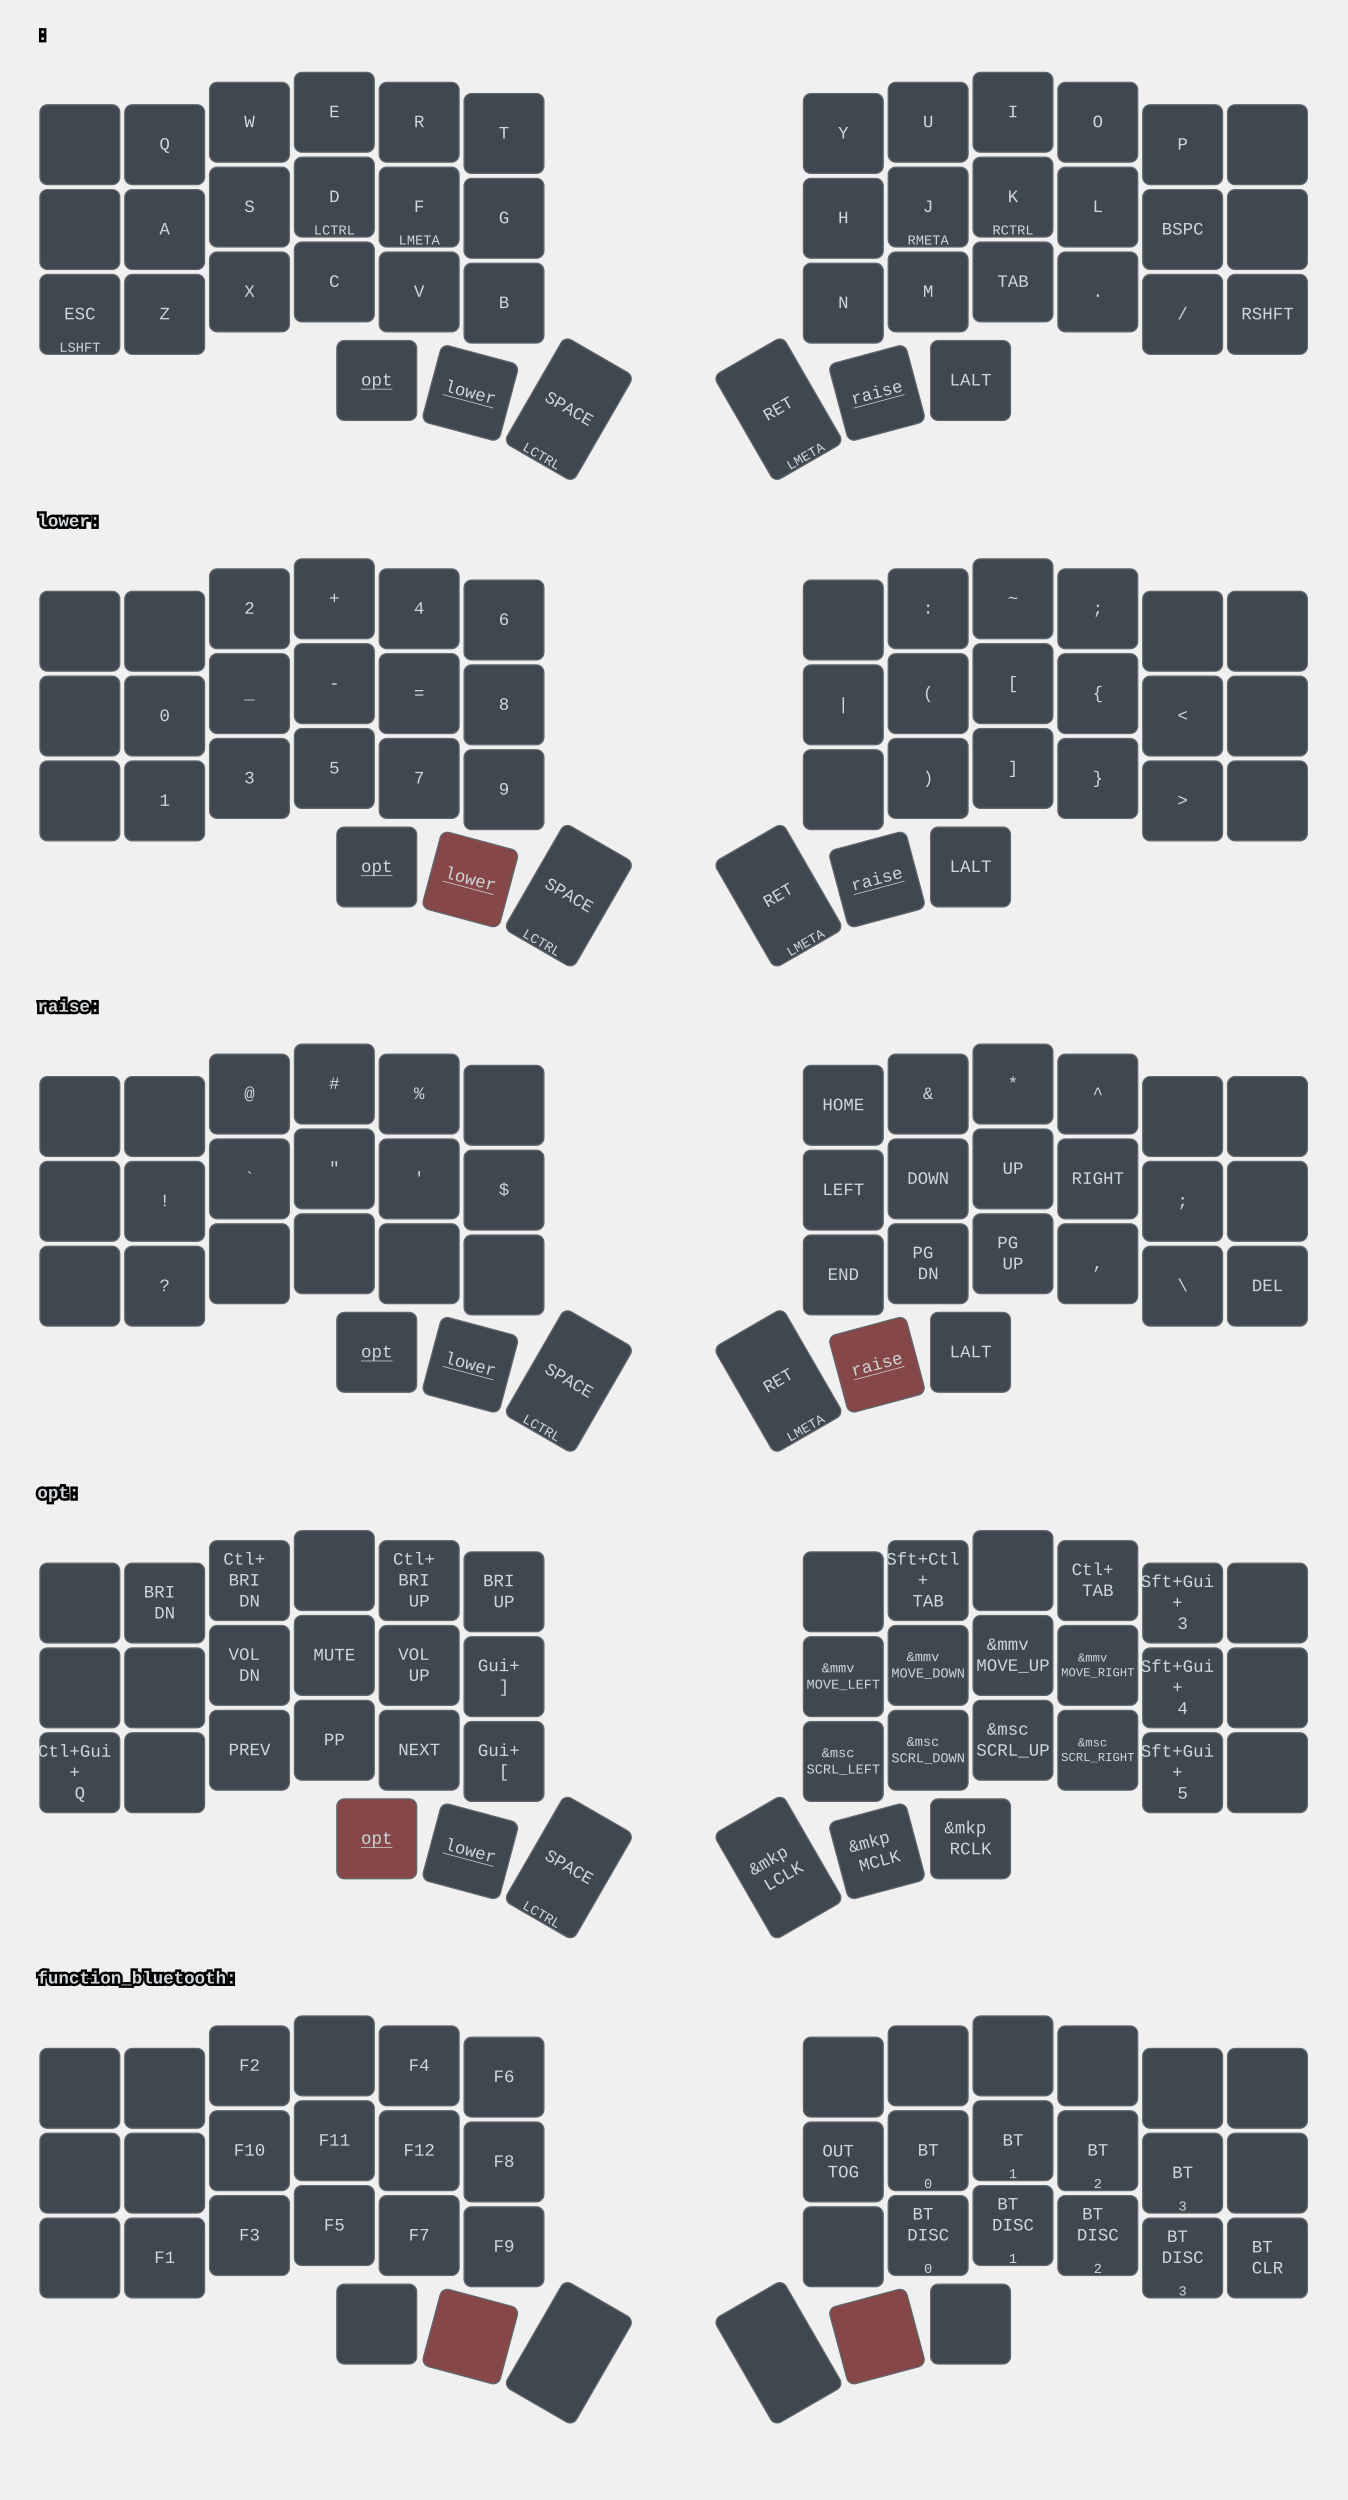
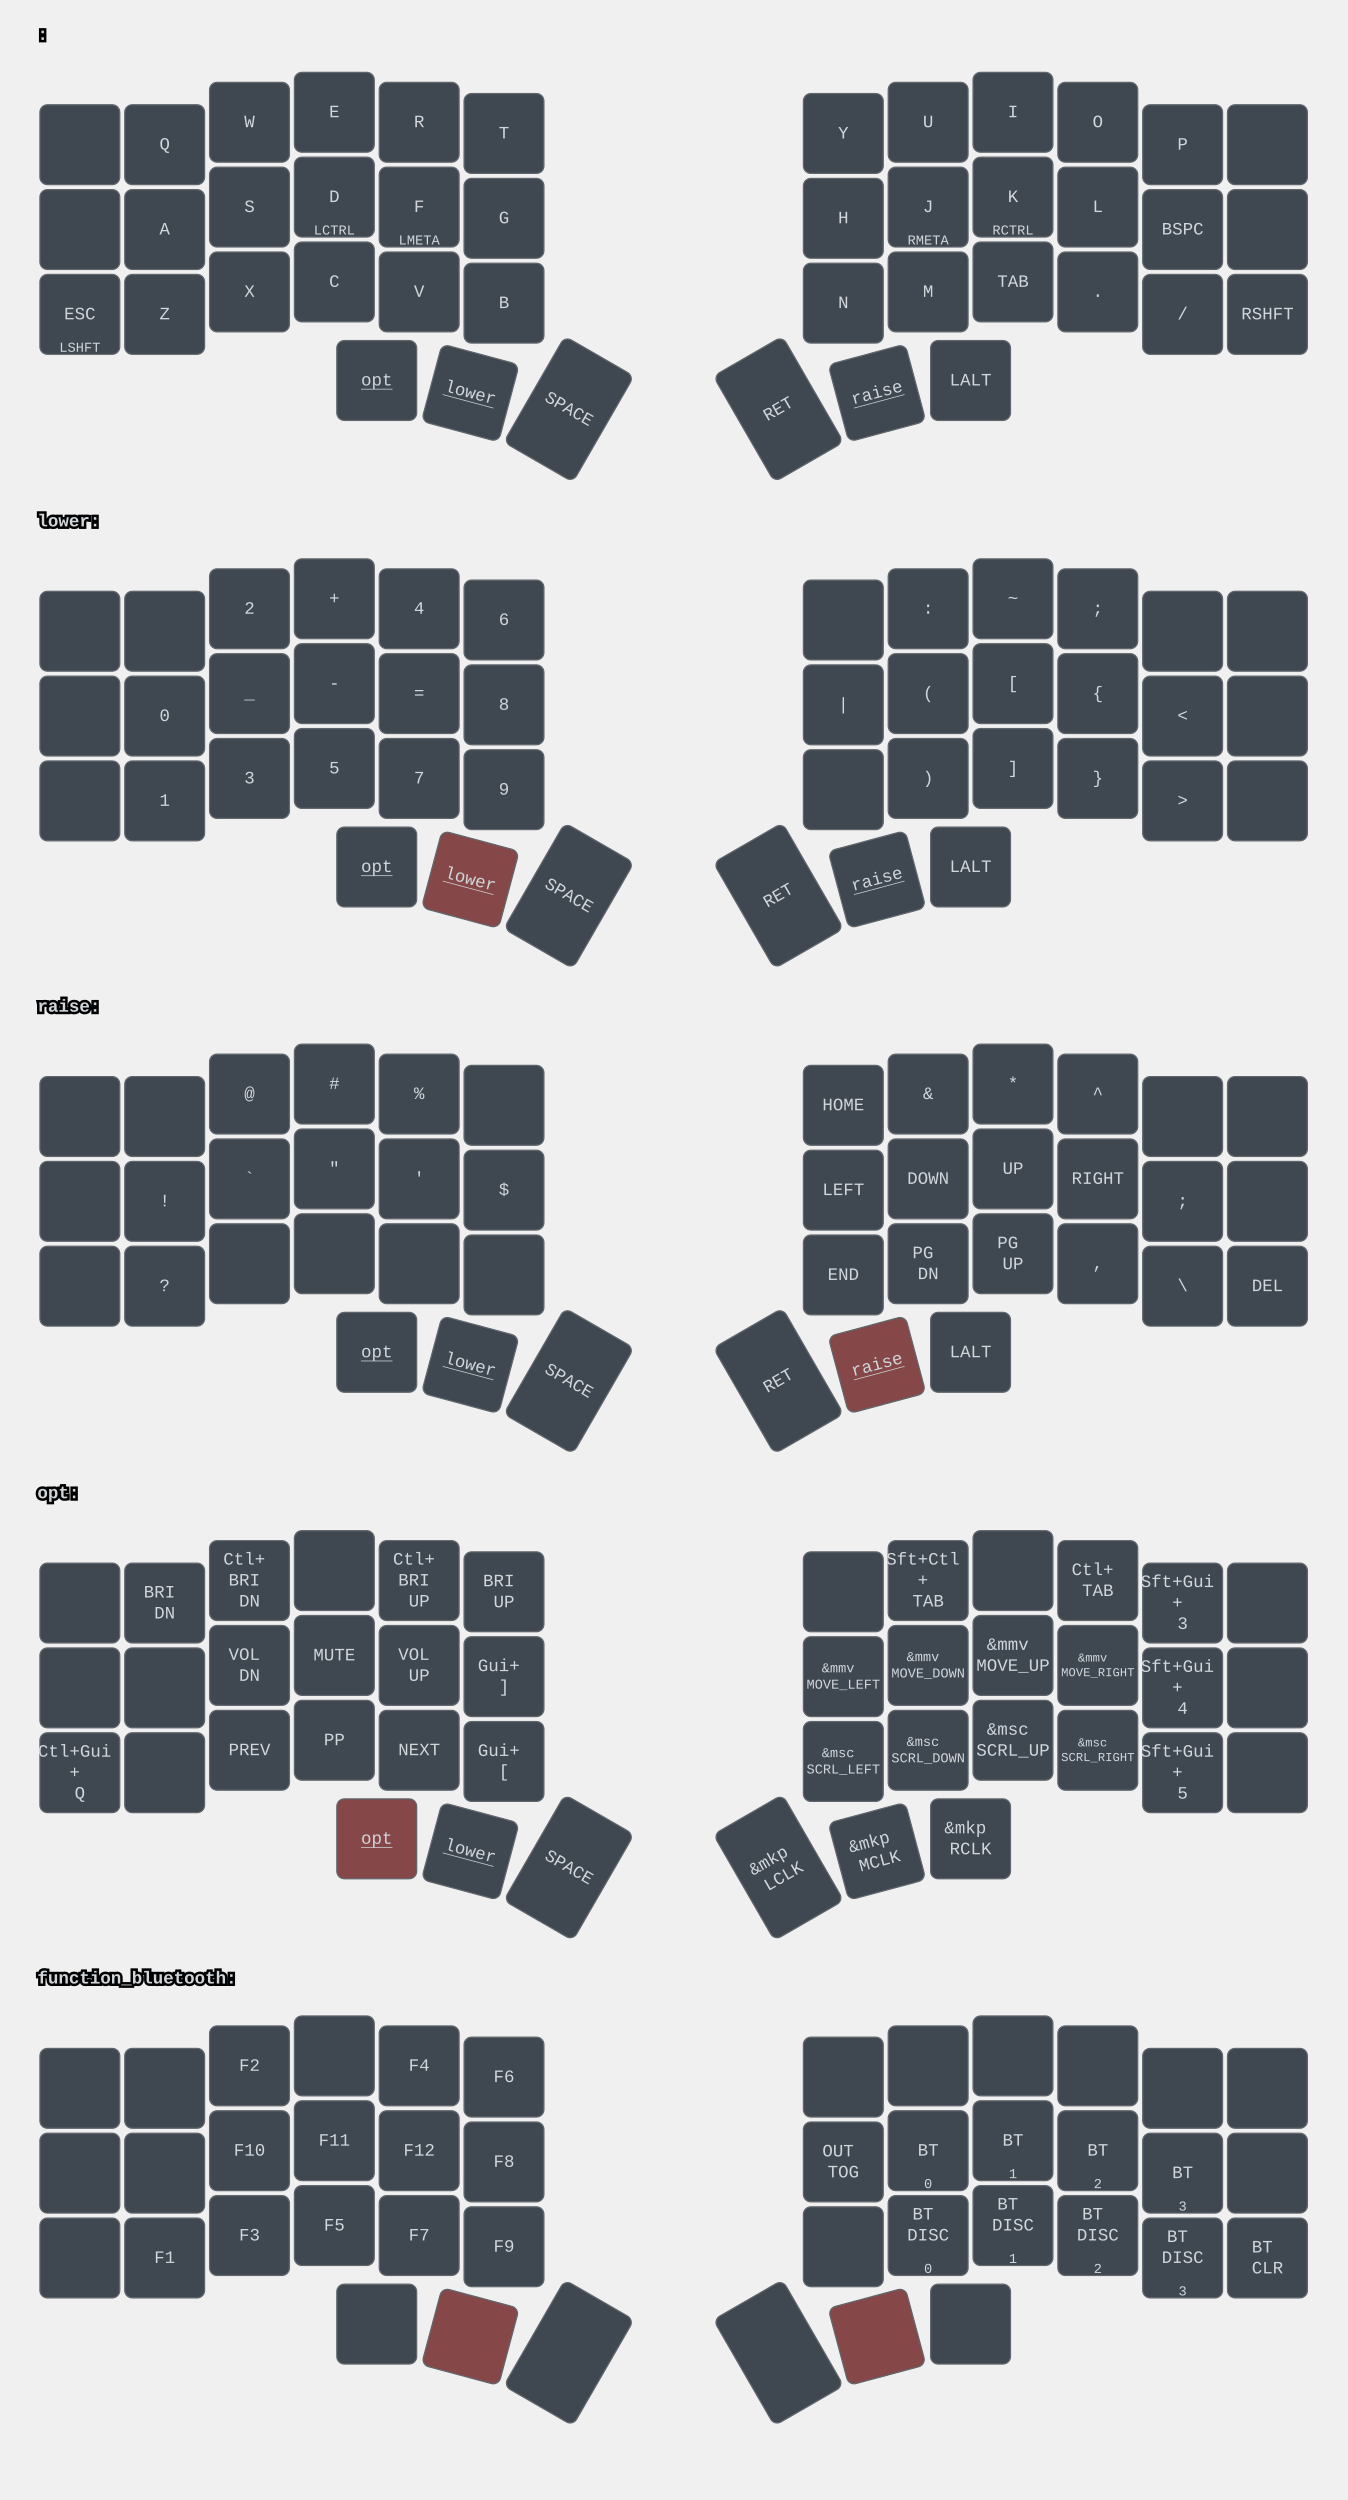
<svg xmlns="http://www.w3.org/2000/svg" width="1080" height="2004" viewBox="0 0 1080 2004" class="keymap">
  <style>/* inherit to force styles through use tags */
svg path {
    fill: inherit;
}

/* font and background color specifications */
svg.keymap {
    font-family: SFMono-Regular,Consolas,Liberation Mono,Menlo,monospace;
    font-size: 14px;
    font-kerning: normal;
    text-rendering: optimizeLegibility;
    fill: #24292e;
}

/* default key styling */
rect.key {
    fill: #f6f8fa;
}

rect.key, rect.combo {
    stroke: #c9cccf;
    stroke-width: 1;
}

/* default key side styling, only used is draw_key_sides is set */
rect.side {
    filter: brightness(90%);
}

/* color accent for combo boxes */
rect.combo, rect.combo-separate {
    fill: #cdf;
}

/* color accent for held keys */
rect.held, rect.combo.held {
    fill: #fdd;
}

/* color accent for ghost (optional) keys */
rect.ghost, rect.combo.ghost {
    stroke-dasharray: 4, 4;
    stroke-width: 2;
}

text {
    text-anchor: middle;
    dominant-baseline: middle;
}

/* styling for layer labels */
text.label {
    font-weight: bold;
    text-anchor: start;
    stroke: white;
    stroke-width: 4;
    paint-order: stroke;
}

/* styling for optional footer */
text.footer {
    text-anchor: end;
    dominant-baseline: auto;
    stroke: white;
    stroke-width: 4;
    paint-order: stroke;
}

/* styling for combo tap, and key non-tap label text */
text.combo, text.hold, text.shifted, text.left, text.right {
    font-size: 11px;
}

text.hold {
    text-anchor: middle;
    dominant-baseline: auto;
}

text.shifted {
    text-anchor: middle;
    dominant-baseline: hanging;
}

text.left {
    text-anchor: start;
}

text.right {
    text-anchor: end;
}

text.layer-activator {
    text-decoration: underline;
}

/* styling for hold/shifted label text in combo box */
text.combo.hold, text.combo.shifted, text.combo.left, text.combo.right {
    font-size: 8px;
}

/* lighter symbol for transparent keys */
text.trans {
    fill: #7b7e81;
}

/* styling for combo dendrons */
path.combo {
    stroke-width: 1;
    stroke: gray;
    fill: none;
}

/* Start Tabler Icons Cleanup */
/* cannot use height/width with glyphs */
.icon-tabler &gt; path {
    fill: inherit;
    stroke: inherit;
    stroke-width: 2;
}
/* hide tabler's default box */
.icon-tabler &gt; path[stroke="none"][fill="none"] {
    visibility: hidden;
}
/* End Tabler Icons Cleanup */

svg.keymap { fill: #d1d6db; }
rect.key { fill: #3f4750; }
rect.key, rect.combo { stroke: #60666c; }
rect.combo, rect.combo-separate { fill: #1f3d7a; }
rect.held, rect.combo.held { fill: #854747; }
text.label, text.footer { stroke: black; }
text.trans { fill: #7e8184; }
path.combo { stroke: #7f7f7f; }
</style>
  <g transform="translate(30, 0)" class="layer- ">
    <text x="0" y="28" class="label" id="x_x"> :</text>
    <g transform="translate(0, 56)">
      <g transform="translate(34, 60)" class="key keypos-0">
        <rect rx="6" ry="6" x="-32" y="-32" width="64" height="64" class="key" />
      </g>
      <g transform="translate(102, 60)" class="key keypos-1">
        <rect rx="6" ry="6" x="-32" y="-32" width="64" height="64" class="key" />
        <text x="0" y="0" class="key tap">Q</text>
      </g>
      <g transform="translate(170, 42)" class="key keypos-2">
        <rect rx="6" ry="6" x="-32" y="-32" width="64" height="64" class="key" />
        <text x="0" y="0" class="key tap">W</text>
      </g>
      <g transform="translate(238, 34)" class="key keypos-3">
        <rect rx="6" ry="6" x="-32" y="-32" width="64" height="64" class="key" />
        <text x="0" y="0" class="key tap">E</text>
      </g>
      <g transform="translate(306, 42)" class="key keypos-4">
        <rect rx="6" ry="6" x="-32" y="-32" width="64" height="64" class="key" />
        <text x="0" y="0" class="key tap">R</text>
      </g>
      <g transform="translate(374, 51)" class="key keypos-5">
        <rect rx="6" ry="6" x="-32" y="-32" width="64" height="64" class="key" />
        <text x="0" y="0" class="key tap">T</text>
      </g>
      <g transform="translate(646, 51)" class="key keypos-6">
        <rect rx="6" ry="6" x="-32" y="-32" width="64" height="64" class="key" />
        <text x="0" y="0" class="key tap">Y</text>
      </g>
      <g transform="translate(714, 42)" class="key keypos-7">
        <rect rx="6" ry="6" x="-32" y="-32" width="64" height="64" class="key" />
        <text x="0" y="0" class="key tap">U</text>
      </g>
      <g transform="translate(782, 34)" class="key keypos-8">
        <rect rx="6" ry="6" x="-32" y="-32" width="64" height="64" class="key" />
        <text x="0" y="0" class="key tap">I</text>
      </g>
      <g transform="translate(850, 42)" class="key keypos-9">
        <rect rx="6" ry="6" x="-32" y="-32" width="64" height="64" class="key" />
        <text x="0" y="0" class="key tap">O</text>
      </g>
      <g transform="translate(918, 60)" class="key keypos-10">
        <rect rx="6" ry="6" x="-32" y="-32" width="64" height="64" class="key" />
        <text x="0" y="0" class="key tap">P</text>
      </g>
      <g transform="translate(986, 60)" class="key keypos-11">
        <rect rx="6" ry="6" x="-32" y="-32" width="64" height="64" class="key" />
      </g>
      <g transform="translate(34, 128)" class="key keypos-12">
        <rect rx="6" ry="6" x="-32" y="-32" width="64" height="64" class="key" />
      </g>
      <g transform="translate(102, 128)" class="key keypos-13">
        <rect rx="6" ry="6" x="-32" y="-32" width="64" height="64" class="key" />
        <text x="0" y="0" class="key tap">A</text>
      </g>
      <g transform="translate(170, 110)" class="key keypos-14">
        <rect rx="6" ry="6" x="-32" y="-32" width="64" height="64" class="key" />
        <text x="0" y="0" class="key tap">S</text>
      </g>
      <g transform="translate(238, 102)" class="key keypos-15">
        <rect rx="6" ry="6" x="-32" y="-32" width="64" height="64" class="key" />
        <text x="0" y="0" class="key tap">D</text>
        <text x="0" y="30" class="key hold">LCTRL</text>
      </g>
      <g transform="translate(306, 110)" class="key keypos-16">
        <rect rx="6" ry="6" x="-32" y="-32" width="64" height="64" class="key" />
        <text x="0" y="0" class="key tap">F</text>
        <text x="0" y="30" class="key hold">LMETA</text>
      </g>
      <g transform="translate(374, 119)" class="key keypos-17">
        <rect rx="6" ry="6" x="-32" y="-32" width="64" height="64" class="key" />
        <text x="0" y="0" class="key tap">G</text>
      </g>
      <g transform="translate(646, 119)" class="key keypos-18">
        <rect rx="6" ry="6" x="-32" y="-32" width="64" height="64" class="key" />
        <text x="0" y="0" class="key tap">H</text>
      </g>
      <g transform="translate(714, 110)" class="key keypos-19">
        <rect rx="6" ry="6" x="-32" y="-32" width="64" height="64" class="key" />
        <text x="0" y="0" class="key tap">J</text>
        <text x="0" y="30" class="key hold">RMETA</text>
      </g>
      <g transform="translate(782, 102)" class="key keypos-20">
        <rect rx="6" ry="6" x="-32" y="-32" width="64" height="64" class="key" />
        <text x="0" y="0" class="key tap">K</text>
        <text x="0" y="30" class="key hold">RCTRL</text>
      </g>
      <g transform="translate(850, 110)" class="key keypos-21">
        <rect rx="6" ry="6" x="-32" y="-32" width="64" height="64" class="key" />
        <text x="0" y="0" class="key tap">L</text>
      </g>
      <g transform="translate(918, 128)" class="key keypos-22">
        <rect rx="6" ry="6" x="-32" y="-32" width="64" height="64" class="key" />
        <text x="0" y="0" class="key tap">BSPC</text>
      </g>
      <g transform="translate(986, 128)" class="key keypos-23">
        <rect rx="6" ry="6" x="-32" y="-32" width="64" height="64" class="key" />
      </g>
      <g transform="translate(34, 196)" class="key keypos-24">
        <rect rx="6" ry="6" x="-32" y="-32" width="64" height="64" class="key" />
        <text x="0" y="0" class="key tap">ESC</text>
        <text x="0" y="30" class="key hold">LSHFT</text>
      </g>
      <g transform="translate(102, 196)" class="key keypos-25">
        <rect rx="6" ry="6" x="-32" y="-32" width="64" height="64" class="key" />
        <text x="0" y="0" class="key tap">Z</text>
      </g>
      <g transform="translate(170, 178)" class="key keypos-26">
        <rect rx="6" ry="6" x="-32" y="-32" width="64" height="64" class="key" />
        <text x="0" y="0" class="key tap">X</text>
      </g>
      <g transform="translate(238, 170)" class="key keypos-27">
        <rect rx="6" ry="6" x="-32" y="-32" width="64" height="64" class="key" />
        <text x="0" y="0" class="key tap">C</text>
      </g>
      <g transform="translate(306, 178)" class="key keypos-28">
        <rect rx="6" ry="6" x="-32" y="-32" width="64" height="64" class="key" />
        <text x="0" y="0" class="key tap">V</text>
      </g>
      <g transform="translate(374, 187)" class="key keypos-29">
        <rect rx="6" ry="6" x="-32" y="-32" width="64" height="64" class="key" />
        <text x="0" y="0" class="key tap">B</text>
      </g>
      <g transform="translate(646, 187)" class="key keypos-30">
        <rect rx="6" ry="6" x="-32" y="-32" width="64" height="64" class="key" />
        <text x="0" y="0" class="key tap">N</text>
      </g>
      <g transform="translate(714, 178)" class="key keypos-31">
        <rect rx="6" ry="6" x="-32" y="-32" width="64" height="64" class="key" />
        <text x="0" y="0" class="key tap">M</text>
      </g>
      <g transform="translate(782, 170)" class="key keypos-32">
        <rect rx="6" ry="6" x="-32" y="-32" width="64" height="64" class="key" />
        <text x="0" y="0" class="key tap">TAB</text>
      </g>
      <g transform="translate(850, 178)" class="key keypos-33">
        <rect rx="6" ry="6" x="-32" y="-32" width="64" height="64" class="key" />
        <text x="0" y="0" class="key tap">.</text>
      </g>
      <g transform="translate(918, 196)" class="key keypos-34">
        <rect rx="6" ry="6" x="-32" y="-32" width="64" height="64" class="key" />
        <text x="0" y="0" class="key tap">/</text>
      </g>
      <g transform="translate(986, 196)" class="key keypos-35">
        <rect rx="6" ry="6" x="-32" y="-32" width="64" height="64" class="key" />
        <text x="0" y="0" class="key tap">RSHFT</text>
      </g>
      <g transform="translate(272, 249)" class="key keypos-36">
        <rect rx="6" ry="6" x="-32" y="-32" width="64" height="64" class="key" />
        <a href="#opt">
          <text x="0" y="0" class="key tap layer-activator">opt</text>
        </a>
      </g>
      <g transform="translate(347, 259) rotate(15.0)" class="key keypos-37">
        <rect rx="6" ry="6" x="-32" y="-32" width="64" height="64" class="key" />
        <a href="#lower">
          <text x="0" y="0" class="key tap layer-activator">lower</text>
        </a>
      </g>
      <g transform="translate(426, 272) rotate(30.0)" class="key keypos-38">
        <rect rx="6" ry="6" x="-32" y="-49" width="64" height="98" class="key" />
        <text x="0" y="0" class="key tap">SPACE</text>
-         <text x="0" y="47" class="key hold">LCTRL</text>
      </g>
      <g transform="translate(594, 272) rotate(-30.0)" class="key keypos-39">
        <rect rx="6" ry="6" x="-32" y="-49" width="64" height="98" class="key" />
        <text x="0" y="0" class="key tap">RET</text>
-         <text x="0" y="47" class="key hold">LMETA</text>
      </g>
      <g transform="translate(673, 259) rotate(-15.0)" class="key keypos-40">
        <rect rx="6" ry="6" x="-32" y="-32" width="64" height="64" class="key" />
        <a href="#raise">
          <text x="0" y="0" class="key tap layer-activator">raise</text>
        </a>
      </g>
      <g transform="translate(748, 249)" class="key keypos-41">
        <rect rx="6" ry="6" x="-32" y="-32" width="64" height="64" class="key" />
        <text x="0" y="0" class="key tap">LALT</text>
      </g>
    </g>
  </g>
  <g transform="translate(30, 390)" class="layer-lower">
    <text x="0" y="28" class="label" id="lower">lower:</text>
    <g transform="translate(0, 56)">
      <g transform="translate(34, 60)" class="key keypos-0">
        <rect rx="6" ry="6" x="-32" y="-32" width="64" height="64" class="key" />
      </g>
      <g transform="translate(102, 60)" class="key keypos-1">
        <rect rx="6" ry="6" x="-32" y="-32" width="64" height="64" class="key" />
      </g>
      <g transform="translate(170, 42)" class="key keypos-2">
        <rect rx="6" ry="6" x="-32" y="-32" width="64" height="64" class="key" />
        <text x="0" y="0" class="key tap">2</text>
      </g>
      <g transform="translate(238, 34)" class="key keypos-3">
        <rect rx="6" ry="6" x="-32" y="-32" width="64" height="64" class="key" />
        <text x="0" y="0" class="key tap">+</text>
      </g>
      <g transform="translate(306, 42)" class="key keypos-4">
        <rect rx="6" ry="6" x="-32" y="-32" width="64" height="64" class="key" />
        <text x="0" y="0" class="key tap">4</text>
      </g>
      <g transform="translate(374, 51)" class="key keypos-5">
        <rect rx="6" ry="6" x="-32" y="-32" width="64" height="64" class="key" />
        <text x="0" y="0" class="key tap">6</text>
      </g>
      <g transform="translate(646, 51)" class="key keypos-6">
        <rect rx="6" ry="6" x="-32" y="-32" width="64" height="64" class="key" />
      </g>
      <g transform="translate(714, 42)" class="key keypos-7">
        <rect rx="6" ry="6" x="-32" y="-32" width="64" height="64" class="key" />
        <text x="0" y="0" class="key tap">:</text>
      </g>
      <g transform="translate(782, 34)" class="key keypos-8">
        <rect rx="6" ry="6" x="-32" y="-32" width="64" height="64" class="key" />
        <text x="0" y="0" class="key tap">~</text>
      </g>
      <g transform="translate(850, 42)" class="key keypos-9">
        <rect rx="6" ry="6" x="-32" y="-32" width="64" height="64" class="key" />
        <text x="0" y="0" class="key tap">;</text>
      </g>
      <g transform="translate(918, 60)" class="key keypos-10">
        <rect rx="6" ry="6" x="-32" y="-32" width="64" height="64" class="key" />
      </g>
      <g transform="translate(986, 60)" class="key keypos-11">
        <rect rx="6" ry="6" x="-32" y="-32" width="64" height="64" class="key" />
      </g>
      <g transform="translate(34, 128)" class="key keypos-12">
        <rect rx="6" ry="6" x="-32" y="-32" width="64" height="64" class="key" />
      </g>
      <g transform="translate(102, 128)" class="key keypos-13">
        <rect rx="6" ry="6" x="-32" y="-32" width="64" height="64" class="key" />
        <text x="0" y="0" class="key tap">0</text>
      </g>
      <g transform="translate(170, 110)" class="key keypos-14">
        <rect rx="6" ry="6" x="-32" y="-32" width="64" height="64" class="key" />
        <text x="0" y="0" class="key tap">_</text>
      </g>
      <g transform="translate(238, 102)" class="key keypos-15">
        <rect rx="6" ry="6" x="-32" y="-32" width="64" height="64" class="key" />
        <text x="0" y="0" class="key tap">-</text>
      </g>
      <g transform="translate(306, 110)" class="key keypos-16">
        <rect rx="6" ry="6" x="-32" y="-32" width="64" height="64" class="key" />
        <text x="0" y="0" class="key tap">=</text>
      </g>
      <g transform="translate(374, 119)" class="key keypos-17">
        <rect rx="6" ry="6" x="-32" y="-32" width="64" height="64" class="key" />
        <text x="0" y="0" class="key tap">8</text>
      </g>
      <g transform="translate(646, 119)" class="key keypos-18">
        <rect rx="6" ry="6" x="-32" y="-32" width="64" height="64" class="key" />
        <text x="0" y="0" class="key tap">|</text>
      </g>
      <g transform="translate(714, 110)" class="key keypos-19">
        <rect rx="6" ry="6" x="-32" y="-32" width="64" height="64" class="key" />
        <text x="0" y="0" class="key tap">(</text>
      </g>
      <g transform="translate(782, 102)" class="key keypos-20">
        <rect rx="6" ry="6" x="-32" y="-32" width="64" height="64" class="key" />
        <text x="0" y="0" class="key tap">[</text>
      </g>
      <g transform="translate(850, 110)" class="key keypos-21">
        <rect rx="6" ry="6" x="-32" y="-32" width="64" height="64" class="key" />
        <text x="0" y="0" class="key tap">{</text>
      </g>
      <g transform="translate(918, 128)" class="key keypos-22">
        <rect rx="6" ry="6" x="-32" y="-32" width="64" height="64" class="key" />
        <text x="0" y="0" class="key tap">&lt;</text>
      </g>
      <g transform="translate(986, 128)" class="key keypos-23">
        <rect rx="6" ry="6" x="-32" y="-32" width="64" height="64" class="key" />
      </g>
      <g transform="translate(34, 196)" class="key keypos-24">
        <rect rx="6" ry="6" x="-32" y="-32" width="64" height="64" class="key" />
      </g>
      <g transform="translate(102, 196)" class="key keypos-25">
        <rect rx="6" ry="6" x="-32" y="-32" width="64" height="64" class="key" />
        <text x="0" y="0" class="key tap">1</text>
      </g>
      <g transform="translate(170, 178)" class="key keypos-26">
        <rect rx="6" ry="6" x="-32" y="-32" width="64" height="64" class="key" />
        <text x="0" y="0" class="key tap">3</text>
      </g>
      <g transform="translate(238, 170)" class="key keypos-27">
        <rect rx="6" ry="6" x="-32" y="-32" width="64" height="64" class="key" />
        <text x="0" y="0" class="key tap">5</text>
      </g>
      <g transform="translate(306, 178)" class="key keypos-28">
        <rect rx="6" ry="6" x="-32" y="-32" width="64" height="64" class="key" />
        <text x="0" y="0" class="key tap">7</text>
      </g>
      <g transform="translate(374, 187)" class="key keypos-29">
        <rect rx="6" ry="6" x="-32" y="-32" width="64" height="64" class="key" />
        <text x="0" y="0" class="key tap">9</text>
      </g>
      <g transform="translate(646, 187)" class="key keypos-30">
        <rect rx="6" ry="6" x="-32" y="-32" width="64" height="64" class="key" />
      </g>
      <g transform="translate(714, 178)" class="key keypos-31">
        <rect rx="6" ry="6" x="-32" y="-32" width="64" height="64" class="key" />
        <text x="0" y="0" class="key tap">)</text>
      </g>
      <g transform="translate(782, 170)" class="key keypos-32">
        <rect rx="6" ry="6" x="-32" y="-32" width="64" height="64" class="key" />
        <text x="0" y="0" class="key tap">]</text>
      </g>
      <g transform="translate(850, 178)" class="key keypos-33">
        <rect rx="6" ry="6" x="-32" y="-32" width="64" height="64" class="key" />
        <text x="0" y="0" class="key tap">}</text>
      </g>
      <g transform="translate(918, 196)" class="key keypos-34">
        <rect rx="6" ry="6" x="-32" y="-32" width="64" height="64" class="key" />
        <text x="0" y="0" class="key tap">&gt;</text>
      </g>
      <g transform="translate(986, 196)" class="key keypos-35">
        <rect rx="6" ry="6" x="-32" y="-32" width="64" height="64" class="key" />
      </g>
      <g transform="translate(272, 249)" class="key keypos-36">
        <rect rx="6" ry="6" x="-32" y="-32" width="64" height="64" class="key" />
        <a href="#opt">
          <text x="0" y="0" class="key tap layer-activator">opt</text>
        </a>
      </g>
      <g transform="translate(347, 259) rotate(15.0)" class="key held keypos-37">
        <rect rx="6" ry="6" x="-32" y="-32" width="64" height="64" class="key held" />
        <a href="#lower">
          <text x="0" y="0" class="key held tap layer-activator">lower</text>
        </a>
      </g>
      <g transform="translate(426, 272) rotate(30.0)" class="key keypos-38">
        <rect rx="6" ry="6" x="-32" y="-49" width="64" height="98" class="key" />
        <text x="0" y="0" class="key tap">SPACE</text>
-         <text x="0" y="47" class="key hold">LCTRL</text>
      </g>
      <g transform="translate(594, 272) rotate(-30.0)" class="key keypos-39">
        <rect rx="6" ry="6" x="-32" y="-49" width="64" height="98" class="key" />
        <text x="0" y="0" class="key tap">RET</text>
-         <text x="0" y="47" class="key hold">LMETA</text>
      </g>
      <g transform="translate(673, 259) rotate(-15.0)" class="key keypos-40">
        <rect rx="6" ry="6" x="-32" y="-32" width="64" height="64" class="key" />
        <a href="#raise">
          <text x="0" y="0" class="key tap layer-activator">raise</text>
        </a>
      </g>
      <g transform="translate(748, 249)" class="key keypos-41">
        <rect rx="6" ry="6" x="-32" y="-32" width="64" height="64" class="key" />
        <text x="0" y="0" class="key tap">LALT</text>
      </g>
    </g>
  </g>
  <g transform="translate(30, 779)" class="layer-raise">
    <text x="0" y="28" class="label" id="raise">raise:</text>
    <g transform="translate(0, 56)">
      <g transform="translate(34, 60)" class="key keypos-0">
        <rect rx="6" ry="6" x="-32" y="-32" width="64" height="64" class="key" />
      </g>
      <g transform="translate(102, 60)" class="key keypos-1">
        <rect rx="6" ry="6" x="-32" y="-32" width="64" height="64" class="key" />
      </g>
      <g transform="translate(170, 42)" class="key keypos-2">
        <rect rx="6" ry="6" x="-32" y="-32" width="64" height="64" class="key" />
        <text x="0" y="0" class="key tap">@</text>
      </g>
      <g transform="translate(238, 34)" class="key keypos-3">
        <rect rx="6" ry="6" x="-32" y="-32" width="64" height="64" class="key" />
        <text x="0" y="0" class="key tap">#</text>
      </g>
      <g transform="translate(306, 42)" class="key keypos-4">
        <rect rx="6" ry="6" x="-32" y="-32" width="64" height="64" class="key" />
        <text x="0" y="0" class="key tap">%</text>
      </g>
      <g transform="translate(374, 51)" class="key keypos-5">
        <rect rx="6" ry="6" x="-32" y="-32" width="64" height="64" class="key" />
      </g>
      <g transform="translate(646, 51)" class="key keypos-6">
        <rect rx="6" ry="6" x="-32" y="-32" width="64" height="64" class="key" />
        <text x="0" y="0" class="key tap">HOME</text>
      </g>
      <g transform="translate(714, 42)" class="key keypos-7">
        <rect rx="6" ry="6" x="-32" y="-32" width="64" height="64" class="key" />
        <text x="0" y="0" class="key tap">&amp;</text>
      </g>
      <g transform="translate(782, 34)" class="key keypos-8">
        <rect rx="6" ry="6" x="-32" y="-32" width="64" height="64" class="key" />
        <text x="0" y="0" class="key tap">*</text>
      </g>
      <g transform="translate(850, 42)" class="key keypos-9">
        <rect rx="6" ry="6" x="-32" y="-32" width="64" height="64" class="key" />
        <text x="0" y="0" class="key tap">^</text>
      </g>
      <g transform="translate(918, 60)" class="key keypos-10">
        <rect rx="6" ry="6" x="-32" y="-32" width="64" height="64" class="key" />
      </g>
      <g transform="translate(986, 60)" class="key keypos-11">
        <rect rx="6" ry="6" x="-32" y="-32" width="64" height="64" class="key" />
      </g>
      <g transform="translate(34, 128)" class="key keypos-12">
        <rect rx="6" ry="6" x="-32" y="-32" width="64" height="64" class="key" />
      </g>
      <g transform="translate(102, 128)" class="key keypos-13">
        <rect rx="6" ry="6" x="-32" y="-32" width="64" height="64" class="key" />
        <text x="0" y="0" class="key tap">!</text>
      </g>
      <g transform="translate(170, 110)" class="key keypos-14">
        <rect rx="6" ry="6" x="-32" y="-32" width="64" height="64" class="key" />
        <text x="0" y="0" class="key tap">`</text>
      </g>
      <g transform="translate(238, 102)" class="key keypos-15">
        <rect rx="6" ry="6" x="-32" y="-32" width="64" height="64" class="key" />
        <text x="0" y="0" class="key tap">"</text>
      </g>
      <g transform="translate(306, 110)" class="key keypos-16">
        <rect rx="6" ry="6" x="-32" y="-32" width="64" height="64" class="key" />
        <text x="0" y="0" class="key tap">'</text>
      </g>
      <g transform="translate(374, 119)" class="key keypos-17">
        <rect rx="6" ry="6" x="-32" y="-32" width="64" height="64" class="key" />
        <text x="0" y="0" class="key tap">$</text>
      </g>
      <g transform="translate(646, 119)" class="key keypos-18">
        <rect rx="6" ry="6" x="-32" y="-32" width="64" height="64" class="key" />
        <text x="0" y="0" class="key tap">LEFT</text>
      </g>
      <g transform="translate(714, 110)" class="key keypos-19">
        <rect rx="6" ry="6" x="-32" y="-32" width="64" height="64" class="key" />
        <text x="0" y="0" class="key tap">DOWN</text>
      </g>
      <g transform="translate(782, 102)" class="key keypos-20">
        <rect rx="6" ry="6" x="-32" y="-32" width="64" height="64" class="key" />
        <text x="0" y="0" class="key tap">UP</text>
      </g>
      <g transform="translate(850, 110)" class="key keypos-21">
        <rect rx="6" ry="6" x="-32" y="-32" width="64" height="64" class="key" />
        <text x="0" y="0" class="key tap">RIGHT</text>
      </g>
      <g transform="translate(918, 128)" class="key keypos-22">
        <rect rx="6" ry="6" x="-32" y="-32" width="64" height="64" class="key" />
        <text x="0" y="0" class="key tap">;</text>
      </g>
      <g transform="translate(986, 128)" class="key keypos-23">
        <rect rx="6" ry="6" x="-32" y="-32" width="64" height="64" class="key" />
      </g>
      <g transform="translate(34, 196)" class="key keypos-24">
        <rect rx="6" ry="6" x="-32" y="-32" width="64" height="64" class="key" />
      </g>
      <g transform="translate(102, 196)" class="key keypos-25">
        <rect rx="6" ry="6" x="-32" y="-32" width="64" height="64" class="key" />
        <text x="0" y="0" class="key tap">?</text>
      </g>
      <g transform="translate(170, 178)" class="key keypos-26">
        <rect rx="6" ry="6" x="-32" y="-32" width="64" height="64" class="key" />
      </g>
      <g transform="translate(238, 170)" class="key keypos-27">
        <rect rx="6" ry="6" x="-32" y="-32" width="64" height="64" class="key" />
      </g>
      <g transform="translate(306, 178)" class="key keypos-28">
        <rect rx="6" ry="6" x="-32" y="-32" width="64" height="64" class="key" />
      </g>
      <g transform="translate(374, 187)" class="key keypos-29">
        <rect rx="6" ry="6" x="-32" y="-32" width="64" height="64" class="key" />
      </g>
      <g transform="translate(646, 187)" class="key keypos-30">
        <rect rx="6" ry="6" x="-32" y="-32" width="64" height="64" class="key" />
        <text x="0" y="0" class="key tap">END</text>
      </g>
      <g transform="translate(714, 178)" class="key keypos-31">
        <rect rx="6" ry="6" x="-32" y="-32" width="64" height="64" class="key" />
        <text x="0" y="0" class="key tap">
          <tspan x="0" dy="-0.6em">PG</tspan>
          <tspan x="0" dy="1.2em">DN</tspan>
        </text>
      </g>
      <g transform="translate(782, 170)" class="key keypos-32">
        <rect rx="6" ry="6" x="-32" y="-32" width="64" height="64" class="key" />
        <text x="0" y="0" class="key tap">
          <tspan x="0" dy="-0.6em">PG</tspan>
          <tspan x="0" dy="1.2em">UP</tspan>
        </text>
      </g>
      <g transform="translate(850, 178)" class="key keypos-33">
        <rect rx="6" ry="6" x="-32" y="-32" width="64" height="64" class="key" />
        <text x="0" y="0" class="key tap">,</text>
      </g>
      <g transform="translate(918, 196)" class="key keypos-34">
        <rect rx="6" ry="6" x="-32" y="-32" width="64" height="64" class="key" />
        <text x="0" y="0" class="key tap">\</text>
      </g>
      <g transform="translate(986, 196)" class="key keypos-35">
        <rect rx="6" ry="6" x="-32" y="-32" width="64" height="64" class="key" />
        <text x="0" y="0" class="key tap">DEL</text>
      </g>
      <g transform="translate(272, 249)" class="key keypos-36">
        <rect rx="6" ry="6" x="-32" y="-32" width="64" height="64" class="key" />
        <a href="#opt">
          <text x="0" y="0" class="key tap layer-activator">opt</text>
        </a>
      </g>
      <g transform="translate(347, 259) rotate(15.0)" class="key keypos-37">
        <rect rx="6" ry="6" x="-32" y="-32" width="64" height="64" class="key" />
        <a href="#lower">
          <text x="0" y="0" class="key tap layer-activator">lower</text>
        </a>
      </g>
      <g transform="translate(426, 272) rotate(30.0)" class="key keypos-38">
        <rect rx="6" ry="6" x="-32" y="-49" width="64" height="98" class="key" />
        <text x="0" y="0" class="key tap">SPACE</text>
-         <text x="0" y="47" class="key hold">LCTRL</text>
      </g>
      <g transform="translate(594, 272) rotate(-30.0)" class="key keypos-39">
        <rect rx="6" ry="6" x="-32" y="-49" width="64" height="98" class="key" />
        <text x="0" y="0" class="key tap">RET</text>
-         <text x="0" y="47" class="key hold">LMETA</text>
      </g>
      <g transform="translate(673, 259) rotate(-15.0)" class="key held keypos-40">
        <rect rx="6" ry="6" x="-32" y="-32" width="64" height="64" class="key held" />
        <a href="#raise">
          <text x="0" y="0" class="key held tap layer-activator">raise</text>
        </a>
      </g>
      <g transform="translate(748, 249)" class="key keypos-41">
        <rect rx="6" ry="6" x="-32" y="-32" width="64" height="64" class="key" />
        <text x="0" y="0" class="key tap">LALT</text>
      </g>
    </g>
  </g>
  <g transform="translate(30, 1169)" class="layer-opt">
    <text x="0" y="28" class="label" id="opt">opt:</text>
    <g transform="translate(0, 56)">
      <g transform="translate(34, 60)" class="key keypos-0">
        <rect rx="6" ry="6" x="-32" y="-32" width="64" height="64" class="key" />
      </g>
      <g transform="translate(102, 60)" class="key keypos-1">
        <rect rx="6" ry="6" x="-32" y="-32" width="64" height="64" class="key" />
        <text x="0" y="0" class="key tap">
          <tspan x="0" dy="-0.6em">BRI</tspan>
          <tspan x="0" dy="1.2em">DN</tspan>
        </text>
      </g>
      <g transform="translate(170, 42)" class="key keypos-2">
        <rect rx="6" ry="6" x="-32" y="-32" width="64" height="64" class="key" />
        <text x="0" y="0" class="key tap">
          <tspan x="0" dy="-1.2em">Ctl+</tspan>
          <tspan x="0" dy="1.2em">BRI</tspan>
          <tspan x="0" dy="1.2em">DN</tspan>
        </text>
      </g>
      <g transform="translate(238, 34)" class="key keypos-3">
        <rect rx="6" ry="6" x="-32" y="-32" width="64" height="64" class="key" />
      </g>
      <g transform="translate(306, 42)" class="key keypos-4">
        <rect rx="6" ry="6" x="-32" y="-32" width="64" height="64" class="key" />
        <text x="0" y="0" class="key tap">
          <tspan x="0" dy="-1.2em">Ctl+</tspan>
          <tspan x="0" dy="1.2em">BRI</tspan>
          <tspan x="0" dy="1.2em">UP</tspan>
        </text>
      </g>
      <g transform="translate(374, 51)" class="key keypos-5">
        <rect rx="6" ry="6" x="-32" y="-32" width="64" height="64" class="key" />
        <text x="0" y="0" class="key tap">
          <tspan x="0" dy="-0.6em">BRI</tspan>
          <tspan x="0" dy="1.2em">UP</tspan>
        </text>
      </g>
      <g transform="translate(646, 51)" class="key keypos-6">
        <rect rx="6" ry="6" x="-32" y="-32" width="64" height="64" class="key" />
      </g>
      <g transform="translate(714, 42)" class="key keypos-7">
        <rect rx="6" ry="6" x="-32" y="-32" width="64" height="64" class="key" />
        <text x="0" y="0" class="key tap">
          <tspan x="0" dy="-1.2em">Sft+Ctl</tspan>
          <tspan x="0" dy="1.2em">+</tspan>
          <tspan x="0" dy="1.2em">TAB</tspan>
        </text>
      </g>
      <g transform="translate(782, 34)" class="key keypos-8">
        <rect rx="6" ry="6" x="-32" y="-32" width="64" height="64" class="key" />
      </g>
      <g transform="translate(850, 42)" class="key keypos-9">
        <rect rx="6" ry="6" x="-32" y="-32" width="64" height="64" class="key" />
        <text x="0" y="0" class="key tap">
          <tspan x="0" dy="-0.6em">Ctl+</tspan>
          <tspan x="0" dy="1.2em">TAB</tspan>
        </text>
      </g>
      <g transform="translate(918, 60)" class="key keypos-10">
        <rect rx="6" ry="6" x="-32" y="-32" width="64" height="64" class="key" />
        <text x="0" y="0" class="key tap">
          <tspan x="0" dy="-1.2em">Sft+Gui</tspan>
          <tspan x="0" dy="1.2em">+</tspan>
          <tspan x="0" dy="1.2em">3</tspan>
        </text>
      </g>
      <g transform="translate(986, 60)" class="key keypos-11">
        <rect rx="6" ry="6" x="-32" y="-32" width="64" height="64" class="key" />
      </g>
      <g transform="translate(34, 128)" class="key keypos-12">
        <rect rx="6" ry="6" x="-32" y="-32" width="64" height="64" class="key" />
      </g>
      <g transform="translate(102, 128)" class="key keypos-13">
        <rect rx="6" ry="6" x="-32" y="-32" width="64" height="64" class="key" />
      </g>
      <g transform="translate(170, 110)" class="key keypos-14">
        <rect rx="6" ry="6" x="-32" y="-32" width="64" height="64" class="key" />
        <text x="0" y="0" class="key tap">
          <tspan x="0" dy="-0.6em">VOL</tspan>
          <tspan x="0" dy="1.2em">DN</tspan>
        </text>
      </g>
      <g transform="translate(238, 102)" class="key keypos-15">
        <rect rx="6" ry="6" x="-32" y="-32" width="64" height="64" class="key" />
        <text x="0" y="0" class="key tap">MUTE</text>
      </g>
      <g transform="translate(306, 110)" class="key keypos-16">
        <rect rx="6" ry="6" x="-32" y="-32" width="64" height="64" class="key" />
        <text x="0" y="0" class="key tap">
          <tspan x="0" dy="-0.6em">VOL</tspan>
          <tspan x="0" dy="1.2em">UP</tspan>
        </text>
      </g>
      <g transform="translate(374, 119)" class="key keypos-17">
        <rect rx="6" ry="6" x="-32" y="-32" width="64" height="64" class="key" />
        <text x="0" y="0" class="key tap">
          <tspan x="0" dy="-0.6em">Gui+</tspan>
          <tspan x="0" dy="1.2em">]</tspan>
        </text>
      </g>
      <g transform="translate(646, 119)" class="key keypos-18">
        <rect rx="6" ry="6" x="-32" y="-32" width="64" height="64" class="key" />
        <text x="0" y="0" class="key tap">
          <tspan x="0" dy="-0.6em" style="font-size: 78%">&amp;mmv</tspan>
          <tspan x="0" dy="1.2em" style="font-size: 78%">MOVE_LEFT</tspan>
        </text>
      </g>
      <g transform="translate(714, 110)" class="key keypos-19">
        <rect rx="6" ry="6" x="-32" y="-32" width="64" height="64" class="key" />
        <text x="0" y="0" class="key tap">
          <tspan x="0" dy="-0.6em" style="font-size: 78%">&amp;mmv</tspan>
          <tspan x="0" dy="1.2em" style="font-size: 78%">MOVE_DOWN</tspan>
        </text>
      </g>
      <g transform="translate(782, 102)" class="key keypos-20">
        <rect rx="6" ry="6" x="-32" y="-32" width="64" height="64" class="key" />
        <text x="0" y="0" class="key tap">
          <tspan x="0" dy="-0.6em">&amp;mmv</tspan>
          <tspan x="0" dy="1.2em">MOVE_UP</tspan>
        </text>
      </g>
      <g transform="translate(850, 110)" class="key keypos-21">
        <rect rx="6" ry="6" x="-32" y="-32" width="64" height="64" class="key" />
        <text x="0" y="0" class="key tap">
          <tspan x="0" dy="-0.6em" style="font-size: 70%">&amp;mmv</tspan>
          <tspan x="0" dy="1.2em" style="font-size: 70%">MOVE_RIGHT</tspan>
        </text>
      </g>
      <g transform="translate(918, 128)" class="key keypos-22">
        <rect rx="6" ry="6" x="-32" y="-32" width="64" height="64" class="key" />
        <text x="0" y="0" class="key tap">
          <tspan x="0" dy="-1.2em">Sft+Gui</tspan>
          <tspan x="0" dy="1.2em">+</tspan>
          <tspan x="0" dy="1.2em">4</tspan>
        </text>
      </g>
      <g transform="translate(986, 128)" class="key keypos-23">
        <rect rx="6" ry="6" x="-32" y="-32" width="64" height="64" class="key" />
      </g>
      <g transform="translate(34, 196)" class="key keypos-24">
        <rect rx="6" ry="6" x="-32" y="-32" width="64" height="64" class="key" />
        <text x="0" y="0" class="key tap">
          <tspan x="0" dy="-1.2em">Ctl+Gui</tspan>
          <tspan x="0" dy="1.2em">+</tspan>
          <tspan x="0" dy="1.2em">Q</tspan>
        </text>
      </g>
      <g transform="translate(102, 196)" class="key keypos-25">
        <rect rx="6" ry="6" x="-32" y="-32" width="64" height="64" class="key" />
      </g>
      <g transform="translate(170, 178)" class="key keypos-26">
        <rect rx="6" ry="6" x="-32" y="-32" width="64" height="64" class="key" />
        <text x="0" y="0" class="key tap">PREV</text>
      </g>
      <g transform="translate(238, 170)" class="key keypos-27">
        <rect rx="6" ry="6" x="-32" y="-32" width="64" height="64" class="key" />
        <text x="0" y="0" class="key tap">PP</text>
      </g>
      <g transform="translate(306, 178)" class="key keypos-28">
        <rect rx="6" ry="6" x="-32" y="-32" width="64" height="64" class="key" />
        <text x="0" y="0" class="key tap">NEXT</text>
      </g>
      <g transform="translate(374, 187)" class="key keypos-29">
        <rect rx="6" ry="6" x="-32" y="-32" width="64" height="64" class="key" />
        <text x="0" y="0" class="key tap">
          <tspan x="0" dy="-0.6em">Gui+</tspan>
          <tspan x="0" dy="1.2em">[</tspan>
        </text>
      </g>
      <g transform="translate(646, 187)" class="key keypos-30">
        <rect rx="6" ry="6" x="-32" y="-32" width="64" height="64" class="key" />
        <text x="0" y="0" class="key tap">
          <tspan x="0" dy="-0.6em" style="font-size: 78%">&amp;msc</tspan>
          <tspan x="0" dy="1.2em" style="font-size: 78%">SCRL_LEFT</tspan>
        </text>
      </g>
      <g transform="translate(714, 178)" class="key keypos-31">
        <rect rx="6" ry="6" x="-32" y="-32" width="64" height="64" class="key" />
        <text x="0" y="0" class="key tap">
          <tspan x="0" dy="-0.6em" style="font-size: 78%">&amp;msc</tspan>
          <tspan x="0" dy="1.2em" style="font-size: 78%">SCRL_DOWN</tspan>
        </text>
      </g>
      <g transform="translate(782, 170)" class="key keypos-32">
        <rect rx="6" ry="6" x="-32" y="-32" width="64" height="64" class="key" />
        <text x="0" y="0" class="key tap">
          <tspan x="0" dy="-0.6em">&amp;msc</tspan>
          <tspan x="0" dy="1.2em">SCRL_UP</tspan>
        </text>
      </g>
      <g transform="translate(850, 178)" class="key keypos-33">
        <rect rx="6" ry="6" x="-32" y="-32" width="64" height="64" class="key" />
        <text x="0" y="0" class="key tap">
          <tspan x="0" dy="-0.6em" style="font-size: 70%">&amp;msc</tspan>
          <tspan x="0" dy="1.2em" style="font-size: 70%">SCRL_RIGHT</tspan>
        </text>
      </g>
      <g transform="translate(918, 196)" class="key keypos-34">
        <rect rx="6" ry="6" x="-32" y="-32" width="64" height="64" class="key" />
        <text x="0" y="0" class="key tap">
          <tspan x="0" dy="-1.2em">Sft+Gui</tspan>
          <tspan x="0" dy="1.2em">+</tspan>
          <tspan x="0" dy="1.2em">5</tspan>
        </text>
      </g>
      <g transform="translate(986, 196)" class="key keypos-35">
        <rect rx="6" ry="6" x="-32" y="-32" width="64" height="64" class="key" />
      </g>
      <g transform="translate(272, 249)" class="key held keypos-36">
        <rect rx="6" ry="6" x="-32" y="-32" width="64" height="64" class="key held" />
        <a href="#opt">
          <text x="0" y="0" class="key held tap layer-activator">opt</text>
        </a>
      </g>
      <g transform="translate(347, 259) rotate(15.0)" class="key keypos-37">
        <rect rx="6" ry="6" x="-32" y="-32" width="64" height="64" class="key" />
        <a href="#lower">
          <text x="0" y="0" class="key tap layer-activator">lower</text>
        </a>
      </g>
      <g transform="translate(426, 272) rotate(30.0)" class="key keypos-38">
        <rect rx="6" ry="6" x="-32" y="-49" width="64" height="98" class="key" />
        <text x="0" y="0" class="key tap">SPACE</text>
-         <text x="0" y="47" class="key hold">LCTRL</text>
      </g>
      <g transform="translate(594, 272) rotate(-30.0)" class="key keypos-39">
        <rect rx="6" ry="6" x="-32" y="-49" width="64" height="98" class="key" />
        <text x="0" y="0" class="key tap">
          <tspan x="0" dy="-0.6em">&amp;mkp</tspan>
          <tspan x="0" dy="1.2em">LCLK</tspan>
        </text>
      </g>
      <g transform="translate(673, 259) rotate(-15.0)" class="key keypos-40">
        <rect rx="6" ry="6" x="-32" y="-32" width="64" height="64" class="key" />
        <text x="0" y="0" class="key tap">
          <tspan x="0" dy="-0.6em">&amp;mkp</tspan>
          <tspan x="0" dy="1.2em">MCLK</tspan>
        </text>
      </g>
      <g transform="translate(748, 249)" class="key keypos-41">
        <rect rx="6" ry="6" x="-32" y="-32" width="64" height="64" class="key" />
        <text x="0" y="0" class="key tap">
          <tspan x="0" dy="-0.6em">&amp;mkp</tspan>
          <tspan x="0" dy="1.2em">RCLK</tspan>
        </text>
      </g>
    </g>
  </g>
  <g transform="translate(30, 1558)" class="layer-function_bluetooth">
    <text x="0" y="28" class="label" id="function_bluetooth">function_bluetooth:</text>
    <g transform="translate(0, 56)">
      <g transform="translate(34, 60)" class="key keypos-0">
        <rect rx="6" ry="6" x="-32" y="-32" width="64" height="64" class="key" />
      </g>
      <g transform="translate(102, 60)" class="key keypos-1">
        <rect rx="6" ry="6" x="-32" y="-32" width="64" height="64" class="key" />
      </g>
      <g transform="translate(170, 42)" class="key keypos-2">
        <rect rx="6" ry="6" x="-32" y="-32" width="64" height="64" class="key" />
        <text x="0" y="0" class="key tap">F2</text>
      </g>
      <g transform="translate(238, 34)" class="key keypos-3">
        <rect rx="6" ry="6" x="-32" y="-32" width="64" height="64" class="key" />
      </g>
      <g transform="translate(306, 42)" class="key keypos-4">
        <rect rx="6" ry="6" x="-32" y="-32" width="64" height="64" class="key" />
        <text x="0" y="0" class="key tap">F4</text>
      </g>
      <g transform="translate(374, 51)" class="key keypos-5">
        <rect rx="6" ry="6" x="-32" y="-32" width="64" height="64" class="key" />
        <text x="0" y="0" class="key tap">F6</text>
      </g>
      <g transform="translate(646, 51)" class="key keypos-6">
        <rect rx="6" ry="6" x="-32" y="-32" width="64" height="64" class="key" />
      </g>
      <g transform="translate(714, 42)" class="key keypos-7">
        <rect rx="6" ry="6" x="-32" y="-32" width="64" height="64" class="key" />
      </g>
      <g transform="translate(782, 34)" class="key keypos-8">
        <rect rx="6" ry="6" x="-32" y="-32" width="64" height="64" class="key" />
      </g>
      <g transform="translate(850, 42)" class="key keypos-9">
        <rect rx="6" ry="6" x="-32" y="-32" width="64" height="64" class="key" />
      </g>
      <g transform="translate(918, 60)" class="key keypos-10">
        <rect rx="6" ry="6" x="-32" y="-32" width="64" height="64" class="key" />
      </g>
      <g transform="translate(986, 60)" class="key keypos-11">
        <rect rx="6" ry="6" x="-32" y="-32" width="64" height="64" class="key" />
      </g>
      <g transform="translate(34, 128)" class="key keypos-12">
        <rect rx="6" ry="6" x="-32" y="-32" width="64" height="64" class="key" />
      </g>
      <g transform="translate(102, 128)" class="key keypos-13">
        <rect rx="6" ry="6" x="-32" y="-32" width="64" height="64" class="key" />
      </g>
      <g transform="translate(170, 110)" class="key keypos-14">
        <rect rx="6" ry="6" x="-32" y="-32" width="64" height="64" class="key" />
        <text x="0" y="0" class="key tap">F10</text>
      </g>
      <g transform="translate(238, 102)" class="key keypos-15">
        <rect rx="6" ry="6" x="-32" y="-32" width="64" height="64" class="key" />
        <text x="0" y="0" class="key tap">F11</text>
      </g>
      <g transform="translate(306, 110)" class="key keypos-16">
        <rect rx="6" ry="6" x="-32" y="-32" width="64" height="64" class="key" />
        <text x="0" y="0" class="key tap">F12</text>
      </g>
      <g transform="translate(374, 119)" class="key keypos-17">
        <rect rx="6" ry="6" x="-32" y="-32" width="64" height="64" class="key" />
        <text x="0" y="0" class="key tap">F8</text>
      </g>
      <g transform="translate(646, 119)" class="key keypos-18">
        <rect rx="6" ry="6" x="-32" y="-32" width="64" height="64" class="key" />
        <text x="0" y="0" class="key tap">
          <tspan x="0" dy="-0.6em">OUT</tspan>
          <tspan x="0" dy="1.2em">TOG</tspan>
        </text>
      </g>
      <g transform="translate(714, 110)" class="key keypos-19">
        <rect rx="6" ry="6" x="-32" y="-32" width="64" height="64" class="key" />
        <text x="0" y="0" class="key tap">BT</text>
        <text x="0" y="30" class="key hold">0</text>
      </g>
      <g transform="translate(782, 102)" class="key keypos-20">
        <rect rx="6" ry="6" x="-32" y="-32" width="64" height="64" class="key" />
        <text x="0" y="0" class="key tap">BT</text>
        <text x="0" y="30" class="key hold">1</text>
      </g>
      <g transform="translate(850, 110)" class="key keypos-21">
        <rect rx="6" ry="6" x="-32" y="-32" width="64" height="64" class="key" />
        <text x="0" y="0" class="key tap">BT</text>
        <text x="0" y="30" class="key hold">2</text>
      </g>
      <g transform="translate(918, 128)" class="key keypos-22">
        <rect rx="6" ry="6" x="-32" y="-32" width="64" height="64" class="key" />
        <text x="0" y="0" class="key tap">BT</text>
        <text x="0" y="30" class="key hold">3</text>
      </g>
      <g transform="translate(986, 128)" class="key keypos-23">
        <rect rx="6" ry="6" x="-32" y="-32" width="64" height="64" class="key" />
      </g>
      <g transform="translate(34, 196)" class="key keypos-24">
        <rect rx="6" ry="6" x="-32" y="-32" width="64" height="64" class="key" />
      </g>
      <g transform="translate(102, 196)" class="key keypos-25">
        <rect rx="6" ry="6" x="-32" y="-32" width="64" height="64" class="key" />
        <text x="0" y="0" class="key tap">F1</text>
      </g>
      <g transform="translate(170, 178)" class="key keypos-26">
        <rect rx="6" ry="6" x="-32" y="-32" width="64" height="64" class="key" />
        <text x="0" y="0" class="key tap">F3</text>
      </g>
      <g transform="translate(238, 170)" class="key keypos-27">
        <rect rx="6" ry="6" x="-32" y="-32" width="64" height="64" class="key" />
        <text x="0" y="0" class="key tap">F5</text>
      </g>
      <g transform="translate(306, 178)" class="key keypos-28">
        <rect rx="6" ry="6" x="-32" y="-32" width="64" height="64" class="key" />
        <text x="0" y="0" class="key tap">F7</text>
      </g>
      <g transform="translate(374, 187)" class="key keypos-29">
        <rect rx="6" ry="6" x="-32" y="-32" width="64" height="64" class="key" />
        <text x="0" y="0" class="key tap">F9</text>
      </g>
      <g transform="translate(646, 187)" class="key keypos-30">
        <rect rx="6" ry="6" x="-32" y="-32" width="64" height="64" class="key" />
      </g>
      <g transform="translate(714, 178)" class="key keypos-31">
        <rect rx="6" ry="6" x="-32" y="-32" width="64" height="64" class="key" />
        <text x="0" y="0" class="key tap">
          <tspan x="0" dy="-1.2em">BT</tspan>
          <tspan x="0" dy="1.2em">DISC</tspan>
        </text>
        <text x="0" y="30" class="key hold">0</text>
      </g>
      <g transform="translate(782, 170)" class="key keypos-32">
        <rect rx="6" ry="6" x="-32" y="-32" width="64" height="64" class="key" />
        <text x="0" y="0" class="key tap">
          <tspan x="0" dy="-1.2em">BT</tspan>
          <tspan x="0" dy="1.2em">DISC</tspan>
        </text>
        <text x="0" y="30" class="key hold">1</text>
      </g>
      <g transform="translate(850, 178)" class="key keypos-33">
        <rect rx="6" ry="6" x="-32" y="-32" width="64" height="64" class="key" />
        <text x="0" y="0" class="key tap">
          <tspan x="0" dy="-1.2em">BT</tspan>
          <tspan x="0" dy="1.2em">DISC</tspan>
        </text>
        <text x="0" y="30" class="key hold">2</text>
      </g>
      <g transform="translate(918, 196)" class="key keypos-34">
        <rect rx="6" ry="6" x="-32" y="-32" width="64" height="64" class="key" />
        <text x="0" y="0" class="key tap">
          <tspan x="0" dy="-1.2em">BT</tspan>
          <tspan x="0" dy="1.2em">DISC</tspan>
        </text>
        <text x="0" y="30" class="key hold">3</text>
      </g>
      <g transform="translate(986, 196)" class="key keypos-35">
        <rect rx="6" ry="6" x="-32" y="-32" width="64" height="64" class="key" />
        <text x="0" y="0" class="key tap">
          <tspan x="0" dy="-0.6em">BT</tspan>
          <tspan x="0" dy="1.2em">CLR</tspan>
        </text>
      </g>
      <g transform="translate(272, 249)" class="key keypos-36">
        <rect rx="6" ry="6" x="-32" y="-32" width="64" height="64" class="key" />
      </g>
      <g transform="translate(347, 259) rotate(15.0)" class="key held keypos-37">
        <rect rx="6" ry="6" x="-32" y="-32" width="64" height="64" class="key held" />
      </g>
      <g transform="translate(426, 272) rotate(30.0)" class="key keypos-38">
        <rect rx="6" ry="6" x="-32" y="-49" width="64" height="98" class="key" />
      </g>
      <g transform="translate(594, 272) rotate(-30.0)" class="key keypos-39">
        <rect rx="6" ry="6" x="-32" y="-49" width="64" height="98" class="key" />
      </g>
      <g transform="translate(673, 259) rotate(-15.0)" class="key held keypos-40">
        <rect rx="6" ry="6" x="-32" y="-32" width="64" height="64" class="key held" />
      </g>
      <g transform="translate(748, 249)" class="key keypos-41">
        <rect rx="6" ry="6" x="-32" y="-32" width="64" height="64" class="key" />
      </g>
    </g>
  </g>
</svg>
